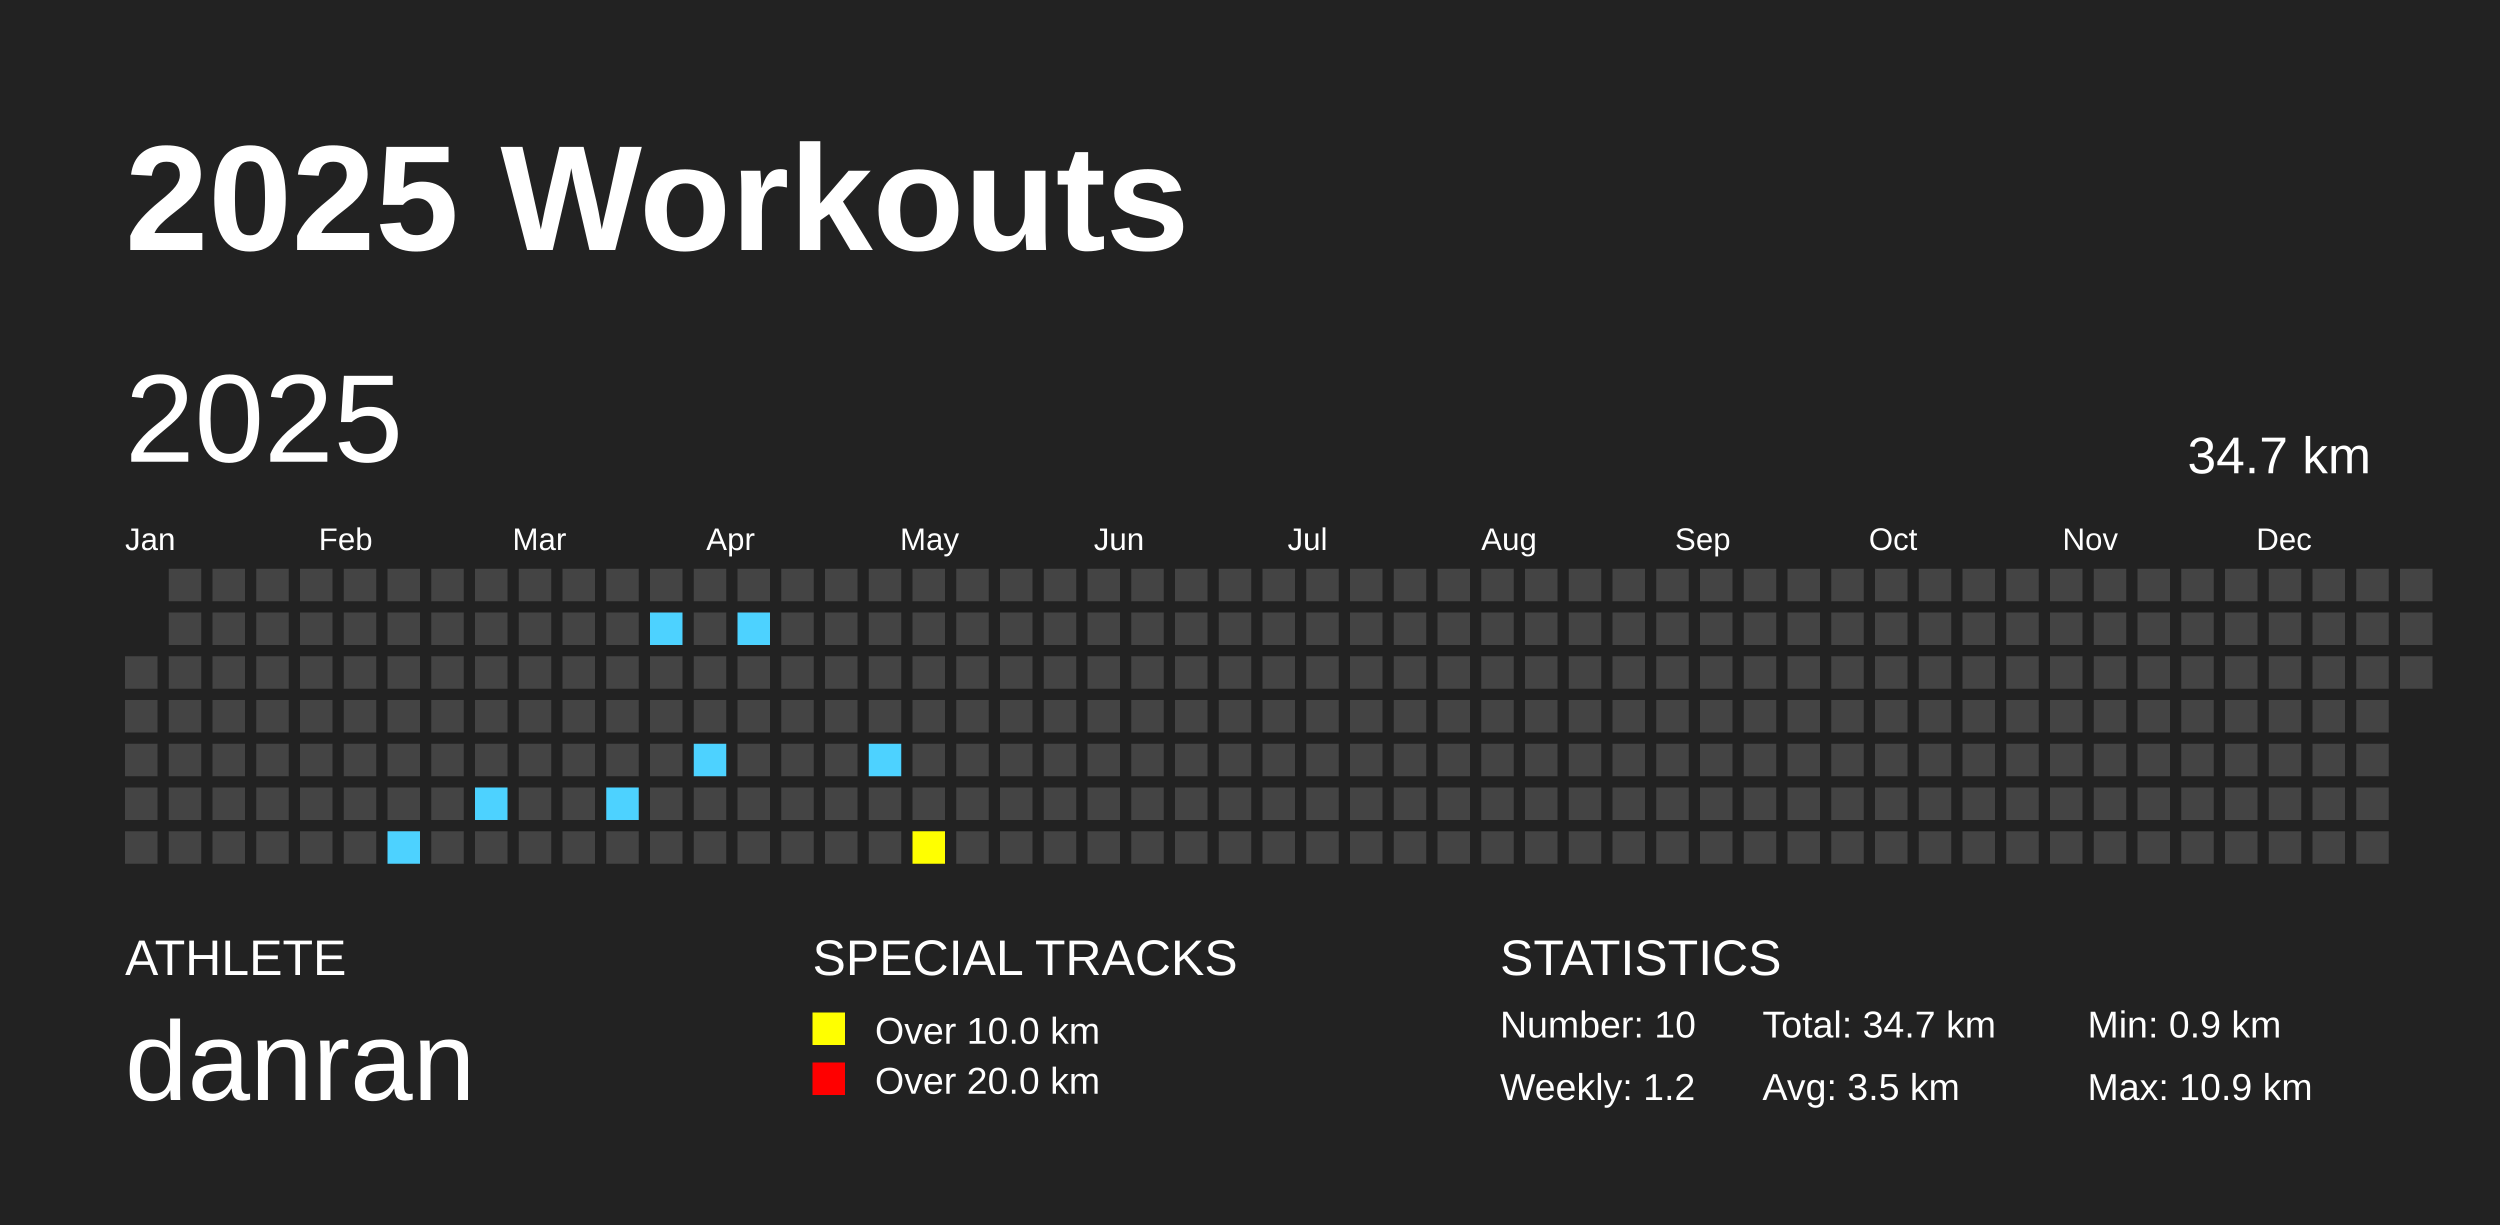
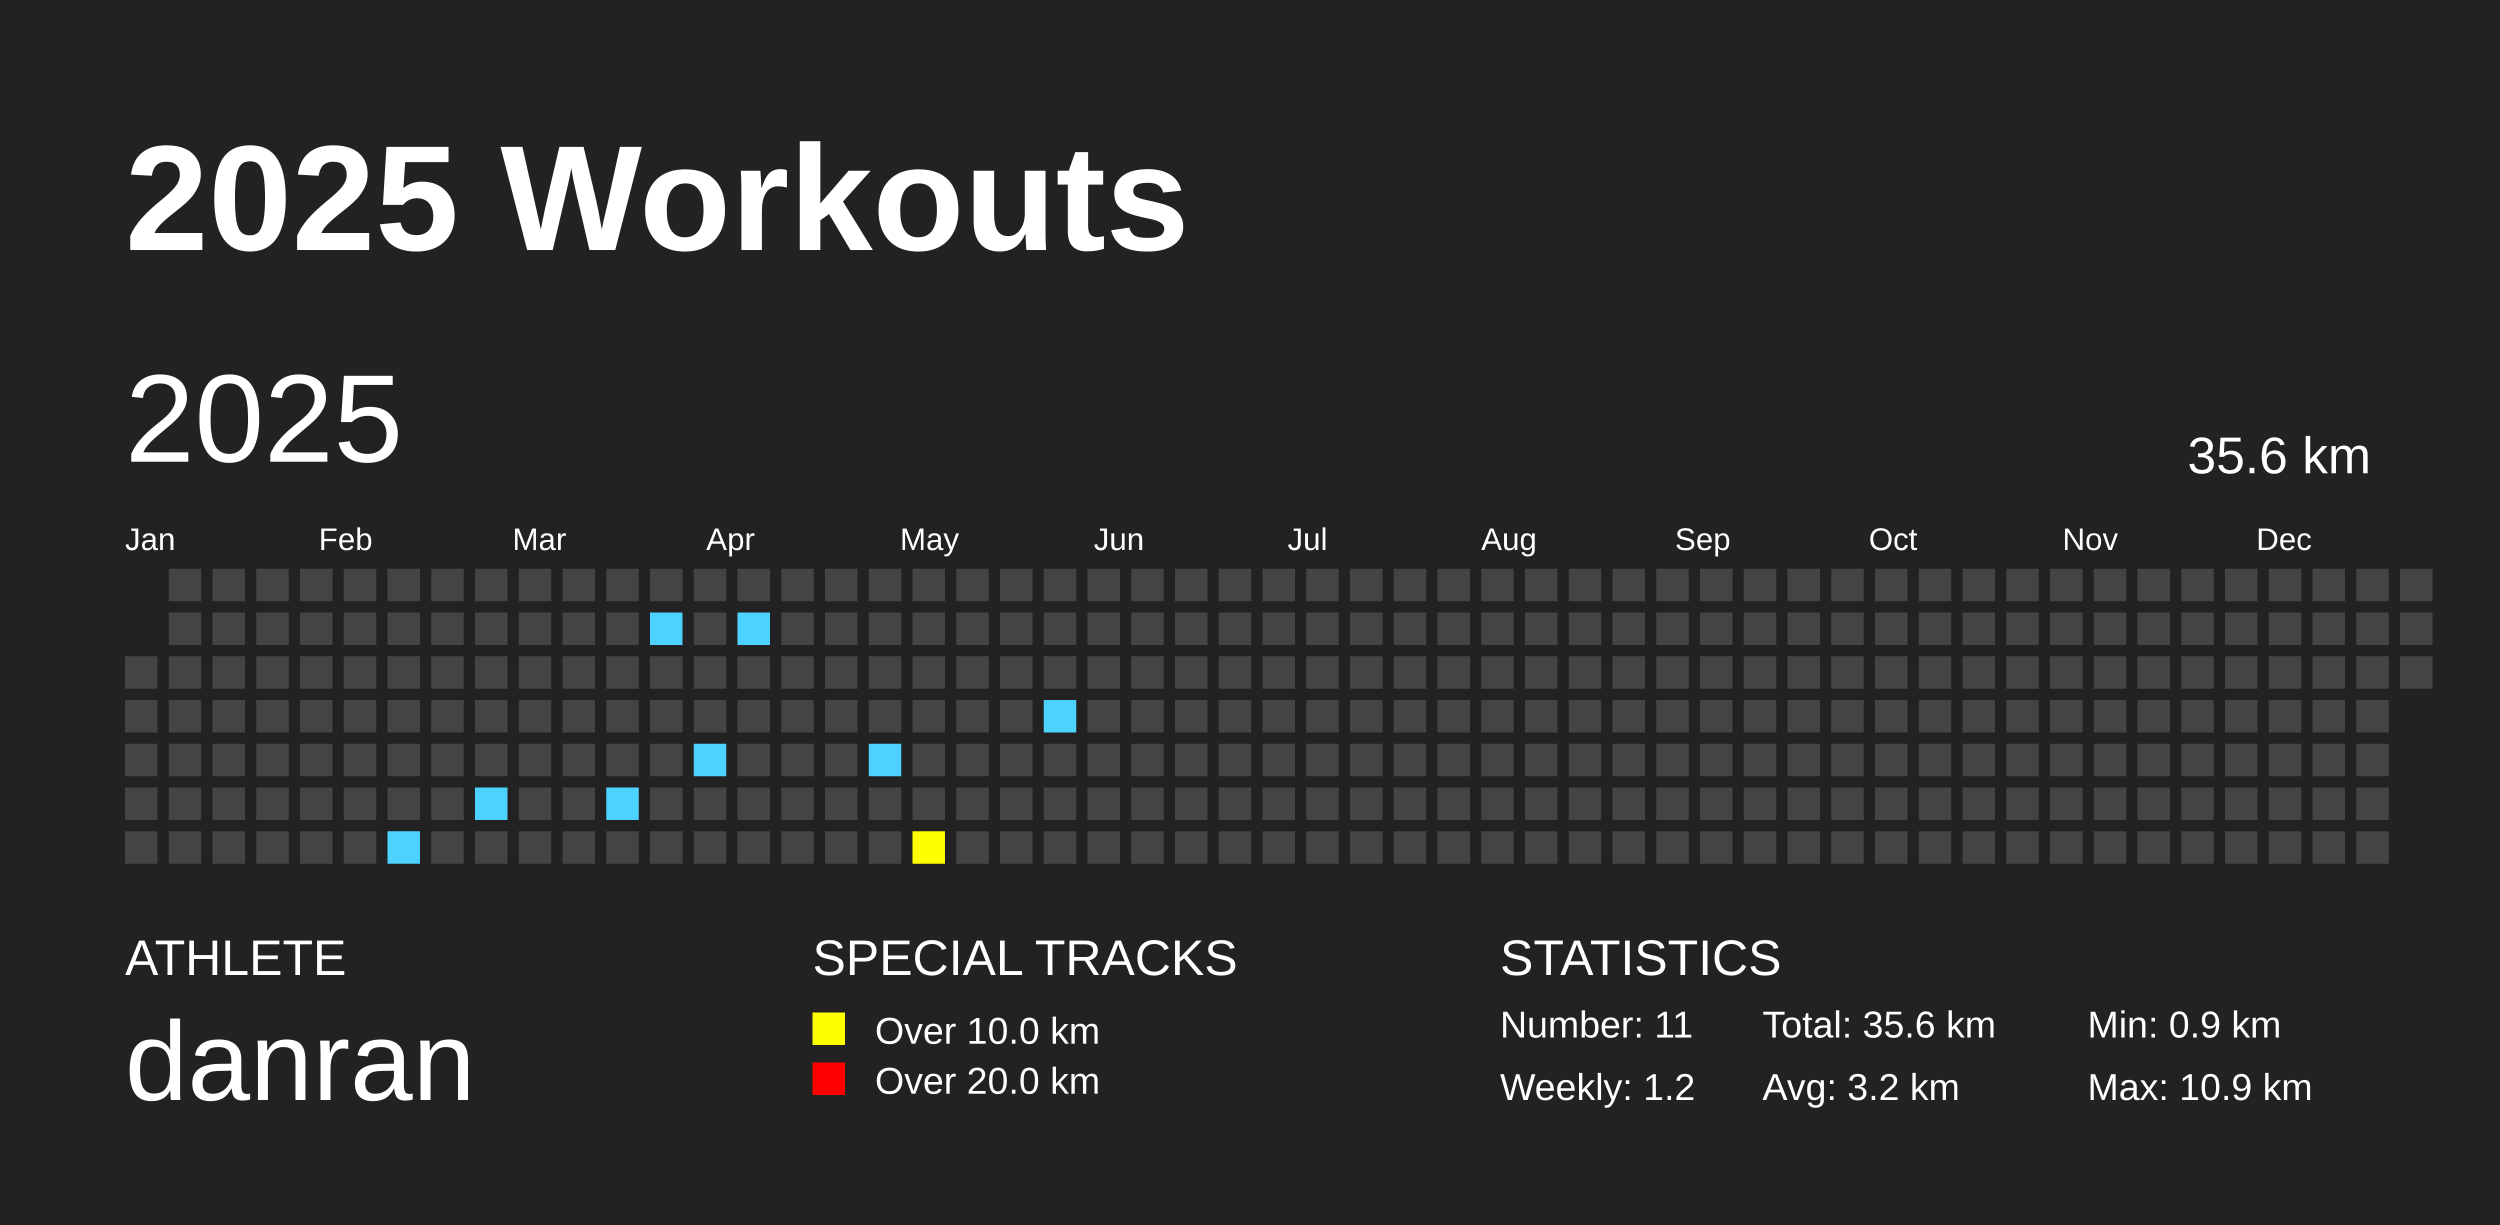
<svg xmlns="http://www.w3.org/2000/svg" baseProfile="full" height="98mm" version="1.1" viewBox="0,0,200,98" width="200mm">
  <defs />
  <rect fill="#222222" height="98" width="200" x="0" y="0" />
  <text fill="#FFFFFF" style="font-size:12px; font-family:Arial; font-weight:bold;" x="10" y="20">2025 Workouts</text>
  <text fill="#FFFFFF" style="font-size:4px; font-family:Arial" x="10" y="78">ATHLETE</text>
  <text fill="#FFFFFF" style="font-size:9px; font-family:Arial" x="10" y="88">danran</text>
  <text fill="#FFFFFF" style="font-size:4px; font-family:Arial" x="65" y="78">SPECIAL TRACKS</text>
  <rect fill="yellow" height="2.6" width="2.6" x="65" y="81" />
  <text fill="#FFFFFF" style="font-size:3px; font-family:Arial" x="70" y="83.5">Over 10.0 km</text>
  <rect fill="red" height="2.6" width="2.6" x="65" y="85" />
  <text fill="#FFFFFF" style="font-size:3px; font-family:Arial" x="70" y="87.5">Over 20.0 km</text>
  <text fill="#FFFFFF" style="font-size:4px; font-family:Arial" x="120" y="78">STATISTICS</text>
-   <text fill="#FFFFFF" style="font-size:3px; font-family:Arial" x="120" y="83">Number: 10</text>
+   <text fill="#FFFFFF" style="font-size:3px; font-family:Arial" x="120" y="83">Number: 11</text>
  <text fill="#FFFFFF" style="font-size:3px; font-family:Arial" x="120" y="88">Weekly: 1.2</text>
-   <text fill="#FFFFFF" style="font-size:3px; font-family:Arial" x="141" y="83">Total: 34.7 km</text>
-   <text fill="#FFFFFF" style="font-size:3px; font-family:Arial" x="141" y="88">Avg: 3.5 km</text>
+   <text fill="#FFFFFF" style="font-size:3px; font-family:Arial" x="141" y="83">Total: 35.6 km</text>
+   <text fill="#FFFFFF" style="font-size:3px; font-family:Arial" x="141" y="88">Avg: 3.2 km</text>
  <text fill="#FFFFFF" style="font-size:3px; font-family:Arial" x="167" y="83">Min: 0.9 km</text>
  <text fill="#FFFFFF" style="font-size:3px; font-family:Arial" x="167" y="88">Max: 10.9 km</text>
  <text dominant-baseline="hanging" fill="#FFFFFF" style="font-size:10.0px; font-family:Arial;" x="10" y="30">2025</text>
-   <text dominant-baseline="hanging" fill="#FFFFFF" style="font-size:4.125px; font-family:Arial;" x="175" y="35">34.7 km</text>
+   <text dominant-baseline="hanging" fill="#FFFFFF" style="font-size:4.125px; font-family:Arial;" x="175" y="35">35.6 km</text>
  <text fill="#FFFFFF" style="font-size:2.5px; font-family:Arial" x="10.0" y="44">Jan</text>
  <text fill="#FFFFFF" style="font-size:2.5px; font-family:Arial" x="25.5" y="44">Feb</text>
  <text fill="#FFFFFF" style="font-size:2.5px; font-family:Arial" x="41.0" y="44">Mar</text>
  <text fill="#FFFFFF" style="font-size:2.5px; font-family:Arial" x="56.5" y="44">Apr</text>
  <text fill="#FFFFFF" style="font-size:2.5px; font-family:Arial" x="72.0" y="44">May</text>
  <text fill="#FFFFFF" style="font-size:2.5px; font-family:Arial" x="87.5" y="44">Jun</text>
  <text fill="#FFFFFF" style="font-size:2.5px; font-family:Arial" x="103.0" y="44">Jul</text>
  <text fill="#FFFFFF" style="font-size:2.5px; font-family:Arial" x="118.5" y="44">Aug</text>
  <text fill="#FFFFFF" style="font-size:2.5px; font-family:Arial" x="134.0" y="44">Sep</text>
  <text fill="#FFFFFF" style="font-size:2.5px; font-family:Arial" x="149.5" y="44">Oct</text>
  <text fill="#FFFFFF" style="font-size:2.5px; font-family:Arial" x="165.0" y="44">Nov</text>
  <text fill="#FFFFFF" style="font-size:2.5px; font-family:Arial" x="180.5" y="44">Dec</text>
  <rect fill="#444444" height="2.6" width="2.6" x="10.0" y="52.5" />
  <rect fill="#444444" height="2.6" width="2.6" x="10.0" y="56.0" />
  <rect fill="#444444" height="2.6" width="2.6" x="10.0" y="59.5" />
  <rect fill="#444444" height="2.6" width="2.6" x="10.0" y="63.0" />
  <rect fill="#444444" height="2.6" width="2.6" x="10.0" y="66.5" />
  <rect fill="#444444" height="2.6" width="2.6" x="13.5" y="45.5" />
  <rect fill="#444444" height="2.6" width="2.6" x="13.5" y="49.0" />
  <rect fill="#444444" height="2.6" width="2.6" x="13.5" y="52.5" />
  <rect fill="#444444" height="2.6" width="2.6" x="13.5" y="56.0" />
  <rect fill="#444444" height="2.6" width="2.6" x="13.5" y="59.5" />
  <rect fill="#444444" height="2.6" width="2.6" x="13.5" y="63.0" />
  <rect fill="#444444" height="2.6" width="2.6" x="13.5" y="66.5" />
  <rect fill="#444444" height="2.6" width="2.6" x="17.0" y="45.5" />
  <rect fill="#444444" height="2.6" width="2.6" x="17.0" y="49.0" />
  <rect fill="#444444" height="2.6" width="2.6" x="17.0" y="52.5" />
  <rect fill="#444444" height="2.6" width="2.6" x="17.0" y="56.0" />
  <rect fill="#444444" height="2.6" width="2.6" x="17.0" y="59.5" />
  <rect fill="#444444" height="2.6" width="2.6" x="17.0" y="63.0" />
  <rect fill="#444444" height="2.6" width="2.6" x="17.0" y="66.5" />
  <rect fill="#444444" height="2.6" width="2.6" x="20.5" y="45.5" />
  <rect fill="#444444" height="2.6" width="2.6" x="20.5" y="49.0" />
  <rect fill="#444444" height="2.6" width="2.6" x="20.5" y="52.5" />
  <rect fill="#444444" height="2.6" width="2.6" x="20.5" y="56.0" />
  <rect fill="#444444" height="2.6" width="2.6" x="20.5" y="59.5" />
  <rect fill="#444444" height="2.6" width="2.6" x="20.5" y="63.0" />
  <rect fill="#444444" height="2.6" width="2.6" x="20.5" y="66.5" />
  <rect fill="#444444" height="2.6" width="2.6" x="24.0" y="45.5" />
  <rect fill="#444444" height="2.6" width="2.6" x="24.0" y="49.0" />
  <rect fill="#444444" height="2.6" width="2.6" x="24.0" y="52.5" />
  <rect fill="#444444" height="2.6" width="2.6" x="24.0" y="56.0" />
  <rect fill="#444444" height="2.6" width="2.6" x="24.0" y="59.5" />
  <rect fill="#444444" height="2.6" width="2.6" x="24.0" y="63.0" />
  <rect fill="#444444" height="2.6" width="2.6" x="24.0" y="66.5" />
  <rect fill="#444444" height="2.6" width="2.6" x="27.5" y="45.5" />
  <rect fill="#444444" height="2.6" width="2.6" x="27.5" y="49.0" />
  <rect fill="#444444" height="2.6" width="2.6" x="27.5" y="52.5" />
  <rect fill="#444444" height="2.6" width="2.6" x="27.5" y="56.0" />
  <rect fill="#444444" height="2.6" width="2.6" x="27.5" y="59.5" />
  <rect fill="#444444" height="2.6" width="2.6" x="27.5" y="63.0" />
  <rect fill="#444444" height="2.6" width="2.6" x="27.5" y="66.5" />
  <rect fill="#444444" height="2.6" width="2.6" x="31.0" y="45.5" />
  <rect fill="#444444" height="2.6" width="2.6" x="31.0" y="49.0" />
  <rect fill="#444444" height="2.6" width="2.6" x="31.0" y="52.5" />
  <rect fill="#444444" height="2.6" width="2.6" x="31.0" y="56.0" />
  <rect fill="#444444" height="2.6" width="2.6" x="31.0" y="59.5" />
  <rect fill="#444444" height="2.6" width="2.6" x="31.0" y="63.0" />
  <rect fill="#4DD2FF" height="2.6" width="2.6" x="31.0" y="66.5" />
  <rect fill="#444444" height="2.6" width="2.6" x="34.5" y="45.5" />
  <rect fill="#444444" height="2.6" width="2.6" x="34.5" y="49.0" />
  <rect fill="#444444" height="2.6" width="2.6" x="34.5" y="52.5" />
  <rect fill="#444444" height="2.6" width="2.6" x="34.5" y="56.0" />
  <rect fill="#444444" height="2.6" width="2.6" x="34.5" y="59.5" />
  <rect fill="#444444" height="2.6" width="2.6" x="34.5" y="63.0" />
  <rect fill="#444444" height="2.6" width="2.6" x="34.5" y="66.5" />
  <rect fill="#444444" height="2.6" width="2.6" x="38.0" y="45.5" />
  <rect fill="#444444" height="2.6" width="2.6" x="38.0" y="49.0" />
  <rect fill="#444444" height="2.6" width="2.6" x="38.0" y="52.5" />
  <rect fill="#444444" height="2.6" width="2.6" x="38.0" y="56.0" />
  <rect fill="#444444" height="2.6" width="2.6" x="38.0" y="59.5" />
  <rect fill="#4DD2FF" height="2.6" width="2.6" x="38.0" y="63.0" />
  <rect fill="#444444" height="2.6" width="2.6" x="38.0" y="66.5" />
  <rect fill="#444444" height="2.6" width="2.6" x="41.5" y="45.5" />
  <rect fill="#444444" height="2.6" width="2.6" x="41.5" y="49.0" />
  <rect fill="#444444" height="2.6" width="2.6" x="41.5" y="52.5" />
  <rect fill="#444444" height="2.6" width="2.6" x="41.5" y="56.0" />
  <rect fill="#444444" height="2.6" width="2.6" x="41.5" y="59.5" />
  <rect fill="#444444" height="2.6" width="2.6" x="41.5" y="63.0" />
  <rect fill="#444444" height="2.6" width="2.6" x="41.5" y="66.5" />
  <rect fill="#444444" height="2.6" width="2.6" x="45.0" y="45.5" />
  <rect fill="#444444" height="2.6" width="2.6" x="45.0" y="49.0" />
  <rect fill="#444444" height="2.6" width="2.6" x="45.0" y="52.5" />
  <rect fill="#444444" height="2.6" width="2.6" x="45.0" y="56.0" />
  <rect fill="#444444" height="2.6" width="2.6" x="45.0" y="59.5" />
  <rect fill="#444444" height="2.6" width="2.6" x="45.0" y="63.0" />
  <rect fill="#444444" height="2.6" width="2.6" x="45.0" y="66.5" />
  <rect fill="#444444" height="2.6" width="2.6" x="48.5" y="45.5" />
  <rect fill="#444444" height="2.6" width="2.6" x="48.5" y="49.0" />
  <rect fill="#444444" height="2.6" width="2.6" x="48.5" y="52.5" />
  <rect fill="#444444" height="2.6" width="2.6" x="48.5" y="56.0" />
  <rect fill="#444444" height="2.6" width="2.6" x="48.5" y="59.5" />
  <rect fill="#4DD2FF" height="2.6" width="2.6" x="48.5" y="63.0" />
  <rect fill="#444444" height="2.6" width="2.6" x="48.5" y="66.5" />
  <rect fill="#444444" height="2.6" width="2.6" x="52.0" y="45.5" />
  <rect fill="#4DD2FF" height="2.6" width="2.6" x="52.0" y="49.0" />
  <rect fill="#444444" height="2.6" width="2.6" x="52.0" y="52.5" />
  <rect fill="#444444" height="2.6" width="2.6" x="52.0" y="56.0" />
  <rect fill="#444444" height="2.6" width="2.6" x="52.0" y="59.5" />
  <rect fill="#444444" height="2.6" width="2.6" x="52.0" y="63.0" />
  <rect fill="#444444" height="2.6" width="2.6" x="52.0" y="66.5" />
  <rect fill="#444444" height="2.6" width="2.6" x="55.5" y="45.5" />
  <rect fill="#444444" height="2.6" width="2.6" x="55.5" y="49.0" />
  <rect fill="#444444" height="2.6" width="2.6" x="55.5" y="52.5" />
  <rect fill="#444444" height="2.6" width="2.6" x="55.5" y="56.0" />
  <rect fill="#4DD2FF" height="2.6" width="2.6" x="55.5" y="59.5" />
  <rect fill="#444444" height="2.6" width="2.6" x="55.5" y="63.0" />
  <rect fill="#444444" height="2.6" width="2.6" x="55.5" y="66.5" />
  <rect fill="#444444" height="2.6" width="2.6" x="59.0" y="45.5" />
  <rect fill="#4DD2FF" height="2.6" width="2.6" x="59.0" y="49.0" />
  <rect fill="#444444" height="2.6" width="2.6" x="59.0" y="52.5" />
  <rect fill="#444444" height="2.6" width="2.6" x="59.0" y="56.0" />
  <rect fill="#444444" height="2.6" width="2.6" x="59.0" y="59.5" />
  <rect fill="#444444" height="2.6" width="2.6" x="59.0" y="63.0" />
  <rect fill="#444444" height="2.6" width="2.6" x="59.0" y="66.5" />
  <rect fill="#444444" height="2.6" width="2.6" x="62.5" y="45.5" />
  <rect fill="#444444" height="2.6" width="2.6" x="62.5" y="49.0" />
  <rect fill="#444444" height="2.6" width="2.6" x="62.5" y="52.5" />
  <rect fill="#444444" height="2.6" width="2.6" x="62.5" y="56.0" />
  <rect fill="#444444" height="2.6" width="2.6" x="62.5" y="59.5" />
  <rect fill="#444444" height="2.6" width="2.6" x="62.5" y="63.0" />
  <rect fill="#444444" height="2.6" width="2.6" x="62.5" y="66.5" />
  <rect fill="#444444" height="2.6" width="2.6" x="66.0" y="45.5" />
  <rect fill="#444444" height="2.6" width="2.6" x="66.0" y="49.0" />
  <rect fill="#444444" height="2.6" width="2.6" x="66.0" y="52.5" />
  <rect fill="#444444" height="2.6" width="2.6" x="66.0" y="56.0" />
  <rect fill="#444444" height="2.6" width="2.6" x="66.0" y="59.5" />
  <rect fill="#444444" height="2.6" width="2.6" x="66.0" y="63.0" />
  <rect fill="#444444" height="2.6" width="2.6" x="66.0" y="66.5" />
  <rect fill="#444444" height="2.6" width="2.6" x="69.5" y="45.5" />
  <rect fill="#444444" height="2.6" width="2.6" x="69.5" y="49.0" />
  <rect fill="#444444" height="2.6" width="2.6" x="69.5" y="52.5" />
  <rect fill="#444444" height="2.6" width="2.6" x="69.5" y="56.0" />
  <rect fill="#4DD2FF" height="2.6" width="2.6" x="69.5" y="59.5" />
  <rect fill="#444444" height="2.6" width="2.6" x="69.5" y="63.0" />
  <rect fill="#444444" height="2.6" width="2.6" x="69.5" y="66.5" />
  <rect fill="#444444" height="2.6" width="2.6" x="73.0" y="45.5" />
  <rect fill="#444444" height="2.6" width="2.6" x="73.0" y="49.0" />
  <rect fill="#444444" height="2.6" width="2.6" x="73.0" y="52.5" />
  <rect fill="#444444" height="2.6" width="2.6" x="73.0" y="56.0" />
  <rect fill="#444444" height="2.6" width="2.6" x="73.0" y="59.5" />
  <rect fill="#444444" height="2.6" width="2.6" x="73.0" y="63.0" />
  <rect fill="yellow" height="2.6" width="2.6" x="73.0" y="66.5" />
  <rect fill="#444444" height="2.6" width="2.6" x="76.5" y="45.5" />
  <rect fill="#444444" height="2.6" width="2.6" x="76.5" y="49.0" />
  <rect fill="#444444" height="2.6" width="2.6" x="76.5" y="52.5" />
  <rect fill="#444444" height="2.6" width="2.6" x="76.5" y="56.0" />
  <rect fill="#444444" height="2.6" width="2.6" x="76.5" y="59.5" />
  <rect fill="#444444" height="2.6" width="2.6" x="76.5" y="63.0" />
  <rect fill="#444444" height="2.6" width="2.6" x="76.5" y="66.5" />
  <rect fill="#444444" height="2.6" width="2.6" x="80.0" y="45.5" />
  <rect fill="#444444" height="2.6" width="2.6" x="80.0" y="49.0" />
  <rect fill="#444444" height="2.6" width="2.6" x="80.0" y="52.5" />
  <rect fill="#444444" height="2.6" width="2.6" x="80.0" y="56.0" />
  <rect fill="#444444" height="2.6" width="2.6" x="80.0" y="59.5" />
  <rect fill="#444444" height="2.6" width="2.6" x="80.0" y="63.0" />
  <rect fill="#444444" height="2.6" width="2.6" x="80.0" y="66.5" />
  <rect fill="#444444" height="2.6" width="2.6" x="83.5" y="45.5" />
  <rect fill="#444444" height="2.6" width="2.6" x="83.5" y="49.0" />
  <rect fill="#444444" height="2.6" width="2.6" x="83.5" y="52.5" />
-   <rect fill="#444444" height="2.6" width="2.6" x="83.5" y="56.0" />
+   <rect fill="#4DD2FF" height="2.6" width="2.6" x="83.5" y="56.0" />
  <rect fill="#444444" height="2.6" width="2.6" x="83.5" y="59.5" />
  <rect fill="#444444" height="2.6" width="2.6" x="83.5" y="63.0" />
  <rect fill="#444444" height="2.6" width="2.6" x="83.5" y="66.5" />
  <rect fill="#444444" height="2.6" width="2.6" x="87.0" y="45.5" />
  <rect fill="#444444" height="2.6" width="2.6" x="87.0" y="49.0" />
  <rect fill="#444444" height="2.6" width="2.6" x="87.0" y="52.5" />
  <rect fill="#444444" height="2.6" width="2.6" x="87.0" y="56.0" />
  <rect fill="#444444" height="2.6" width="2.6" x="87.0" y="59.5" />
  <rect fill="#444444" height="2.6" width="2.6" x="87.0" y="63.0" />
  <rect fill="#444444" height="2.6" width="2.6" x="87.0" y="66.5" />
  <rect fill="#444444" height="2.6" width="2.6" x="90.5" y="45.5" />
  <rect fill="#444444" height="2.6" width="2.6" x="90.5" y="49.0" />
  <rect fill="#444444" height="2.6" width="2.6" x="90.5" y="52.5" />
  <rect fill="#444444" height="2.6" width="2.6" x="90.5" y="56.0" />
  <rect fill="#444444" height="2.6" width="2.6" x="90.5" y="59.5" />
  <rect fill="#444444" height="2.6" width="2.6" x="90.5" y="63.0" />
  <rect fill="#444444" height="2.6" width="2.6" x="90.5" y="66.5" />
  <rect fill="#444444" height="2.6" width="2.6" x="94.0" y="45.5" />
  <rect fill="#444444" height="2.6" width="2.6" x="94.0" y="49.0" />
  <rect fill="#444444" height="2.6" width="2.6" x="94.0" y="52.5" />
  <rect fill="#444444" height="2.6" width="2.6" x="94.0" y="56.0" />
  <rect fill="#444444" height="2.6" width="2.6" x="94.0" y="59.5" />
  <rect fill="#444444" height="2.6" width="2.6" x="94.0" y="63.0" />
  <rect fill="#444444" height="2.6" width="2.6" x="94.0" y="66.5" />
  <rect fill="#444444" height="2.6" width="2.6" x="97.5" y="45.5" />
  <rect fill="#444444" height="2.6" width="2.6" x="97.5" y="49.0" />
  <rect fill="#444444" height="2.6" width="2.6" x="97.5" y="52.5" />
  <rect fill="#444444" height="2.6" width="2.6" x="97.5" y="56.0" />
  <rect fill="#444444" height="2.6" width="2.6" x="97.5" y="59.5" />
  <rect fill="#444444" height="2.6" width="2.6" x="97.5" y="63.0" />
  <rect fill="#444444" height="2.6" width="2.6" x="97.5" y="66.5" />
  <rect fill="#444444" height="2.6" width="2.6" x="101.0" y="45.5" />
  <rect fill="#444444" height="2.6" width="2.6" x="101.0" y="49.0" />
  <rect fill="#444444" height="2.6" width="2.6" x="101.0" y="52.5" />
  <rect fill="#444444" height="2.6" width="2.6" x="101.0" y="56.0" />
  <rect fill="#444444" height="2.6" width="2.6" x="101.0" y="59.5" />
  <rect fill="#444444" height="2.6" width="2.6" x="101.0" y="63.0" />
  <rect fill="#444444" height="2.6" width="2.6" x="101.0" y="66.5" />
  <rect fill="#444444" height="2.6" width="2.6" x="104.5" y="45.5" />
  <rect fill="#444444" height="2.6" width="2.6" x="104.5" y="49.0" />
  <rect fill="#444444" height="2.6" width="2.6" x="104.5" y="52.5" />
  <rect fill="#444444" height="2.6" width="2.6" x="104.5" y="56.0" />
  <rect fill="#444444" height="2.6" width="2.6" x="104.5" y="59.5" />
  <rect fill="#444444" height="2.6" width="2.6" x="104.5" y="63.0" />
  <rect fill="#444444" height="2.6" width="2.6" x="104.5" y="66.5" />
  <rect fill="#444444" height="2.6" width="2.6" x="108.0" y="45.5" />
  <rect fill="#444444" height="2.6" width="2.6" x="108.0" y="49.0" />
  <rect fill="#444444" height="2.6" width="2.6" x="108.0" y="52.5" />
  <rect fill="#444444" height="2.6" width="2.6" x="108.0" y="56.0" />
  <rect fill="#444444" height="2.6" width="2.6" x="108.0" y="59.5" />
  <rect fill="#444444" height="2.6" width="2.6" x="108.0" y="63.0" />
  <rect fill="#444444" height="2.6" width="2.6" x="108.0" y="66.5" />
  <rect fill="#444444" height="2.6" width="2.6" x="111.5" y="45.5" />
  <rect fill="#444444" height="2.6" width="2.6" x="111.5" y="49.0" />
  <rect fill="#444444" height="2.6" width="2.6" x="111.5" y="52.5" />
  <rect fill="#444444" height="2.6" width="2.6" x="111.5" y="56.0" />
  <rect fill="#444444" height="2.6" width="2.6" x="111.5" y="59.5" />
  <rect fill="#444444" height="2.6" width="2.6" x="111.5" y="63.0" />
  <rect fill="#444444" height="2.6" width="2.6" x="111.5" y="66.5" />
  <rect fill="#444444" height="2.6" width="2.6" x="115.0" y="45.5" />
  <rect fill="#444444" height="2.6" width="2.6" x="115.0" y="49.0" />
  <rect fill="#444444" height="2.6" width="2.6" x="115.0" y="52.5" />
  <rect fill="#444444" height="2.6" width="2.6" x="115.0" y="56.0" />
  <rect fill="#444444" height="2.6" width="2.6" x="115.0" y="59.5" />
  <rect fill="#444444" height="2.6" width="2.6" x="115.0" y="63.0" />
  <rect fill="#444444" height="2.6" width="2.6" x="115.0" y="66.5" />
  <rect fill="#444444" height="2.6" width="2.6" x="118.5" y="45.5" />
  <rect fill="#444444" height="2.6" width="2.6" x="118.5" y="49.0" />
  <rect fill="#444444" height="2.6" width="2.6" x="118.5" y="52.5" />
  <rect fill="#444444" height="2.6" width="2.6" x="118.5" y="56.0" />
  <rect fill="#444444" height="2.6" width="2.6" x="118.5" y="59.5" />
  <rect fill="#444444" height="2.6" width="2.6" x="118.5" y="63.0" />
  <rect fill="#444444" height="2.6" width="2.6" x="118.5" y="66.5" />
  <rect fill="#444444" height="2.6" width="2.6" x="122.0" y="45.5" />
  <rect fill="#444444" height="2.6" width="2.6" x="122.0" y="49.0" />
  <rect fill="#444444" height="2.6" width="2.6" x="122.0" y="52.5" />
  <rect fill="#444444" height="2.6" width="2.6" x="122.0" y="56.0" />
  <rect fill="#444444" height="2.6" width="2.6" x="122.0" y="59.5" />
  <rect fill="#444444" height="2.6" width="2.6" x="122.0" y="63.0" />
  <rect fill="#444444" height="2.6" width="2.6" x="122.0" y="66.5" />
  <rect fill="#444444" height="2.6" width="2.6" x="125.5" y="45.5" />
  <rect fill="#444444" height="2.6" width="2.6" x="125.5" y="49.0" />
  <rect fill="#444444" height="2.6" width="2.6" x="125.5" y="52.5" />
  <rect fill="#444444" height="2.6" width="2.6" x="125.5" y="56.0" />
  <rect fill="#444444" height="2.6" width="2.6" x="125.5" y="59.5" />
  <rect fill="#444444" height="2.6" width="2.6" x="125.5" y="63.0" />
  <rect fill="#444444" height="2.6" width="2.6" x="125.5" y="66.5" />
  <rect fill="#444444" height="2.6" width="2.6" x="129.0" y="45.5" />
  <rect fill="#444444" height="2.6" width="2.6" x="129.0" y="49.0" />
  <rect fill="#444444" height="2.6" width="2.6" x="129.0" y="52.5" />
  <rect fill="#444444" height="2.6" width="2.6" x="129.0" y="56.0" />
  <rect fill="#444444" height="2.6" width="2.6" x="129.0" y="59.5" />
  <rect fill="#444444" height="2.6" width="2.6" x="129.0" y="63.0" />
  <rect fill="#444444" height="2.6" width="2.6" x="129.0" y="66.5" />
  <rect fill="#444444" height="2.6" width="2.6" x="132.5" y="45.5" />
  <rect fill="#444444" height="2.6" width="2.6" x="132.5" y="49.0" />
  <rect fill="#444444" height="2.6" width="2.6" x="132.5" y="52.5" />
  <rect fill="#444444" height="2.6" width="2.6" x="132.5" y="56.0" />
  <rect fill="#444444" height="2.6" width="2.6" x="132.5" y="59.5" />
  <rect fill="#444444" height="2.6" width="2.6" x="132.5" y="63.0" />
  <rect fill="#444444" height="2.6" width="2.6" x="132.5" y="66.5" />
  <rect fill="#444444" height="2.6" width="2.6" x="136.0" y="45.5" />
  <rect fill="#444444" height="2.6" width="2.6" x="136.0" y="49.0" />
  <rect fill="#444444" height="2.6" width="2.6" x="136.0" y="52.5" />
  <rect fill="#444444" height="2.6" width="2.6" x="136.0" y="56.0" />
  <rect fill="#444444" height="2.6" width="2.6" x="136.0" y="59.5" />
  <rect fill="#444444" height="2.6" width="2.6" x="136.0" y="63.0" />
  <rect fill="#444444" height="2.6" width="2.6" x="136.0" y="66.5" />
  <rect fill="#444444" height="2.6" width="2.6" x="139.5" y="45.5" />
  <rect fill="#444444" height="2.6" width="2.6" x="139.5" y="49.0" />
  <rect fill="#444444" height="2.6" width="2.6" x="139.5" y="52.5" />
  <rect fill="#444444" height="2.6" width="2.6" x="139.5" y="56.0" />
  <rect fill="#444444" height="2.6" width="2.6" x="139.5" y="59.5" />
  <rect fill="#444444" height="2.6" width="2.6" x="139.5" y="63.0" />
  <rect fill="#444444" height="2.6" width="2.6" x="139.5" y="66.5" />
  <rect fill="#444444" height="2.6" width="2.6" x="143.0" y="45.5" />
  <rect fill="#444444" height="2.6" width="2.6" x="143.0" y="49.0" />
  <rect fill="#444444" height="2.6" width="2.6" x="143.0" y="52.5" />
  <rect fill="#444444" height="2.6" width="2.6" x="143.0" y="56.0" />
  <rect fill="#444444" height="2.6" width="2.6" x="143.0" y="59.5" />
  <rect fill="#444444" height="2.6" width="2.6" x="143.0" y="63.0" />
  <rect fill="#444444" height="2.6" width="2.6" x="143.0" y="66.5" />
  <rect fill="#444444" height="2.6" width="2.6" x="146.5" y="45.5" />
  <rect fill="#444444" height="2.6" width="2.6" x="146.5" y="49.0" />
  <rect fill="#444444" height="2.6" width="2.6" x="146.5" y="52.5" />
  <rect fill="#444444" height="2.6" width="2.6" x="146.5" y="56.0" />
  <rect fill="#444444" height="2.6" width="2.6" x="146.5" y="59.5" />
  <rect fill="#444444" height="2.6" width="2.6" x="146.5" y="63.0" />
  <rect fill="#444444" height="2.6" width="2.6" x="146.5" y="66.5" />
  <rect fill="#444444" height="2.6" width="2.6" x="150.0" y="45.5" />
  <rect fill="#444444" height="2.6" width="2.6" x="150.0" y="49.0" />
  <rect fill="#444444" height="2.6" width="2.6" x="150.0" y="52.5" />
  <rect fill="#444444" height="2.6" width="2.6" x="150.0" y="56.0" />
  <rect fill="#444444" height="2.6" width="2.6" x="150.0" y="59.5" />
  <rect fill="#444444" height="2.6" width="2.6" x="150.0" y="63.0" />
  <rect fill="#444444" height="2.6" width="2.6" x="150.0" y="66.5" />
  <rect fill="#444444" height="2.6" width="2.6" x="153.5" y="45.5" />
  <rect fill="#444444" height="2.6" width="2.6" x="153.5" y="49.0" />
  <rect fill="#444444" height="2.6" width="2.6" x="153.5" y="52.5" />
  <rect fill="#444444" height="2.6" width="2.6" x="153.5" y="56.0" />
  <rect fill="#444444" height="2.6" width="2.6" x="153.5" y="59.5" />
  <rect fill="#444444" height="2.6" width="2.6" x="153.5" y="63.0" />
  <rect fill="#444444" height="2.6" width="2.6" x="153.5" y="66.5" />
  <rect fill="#444444" height="2.6" width="2.6" x="157.0" y="45.5" />
  <rect fill="#444444" height="2.6" width="2.6" x="157.0" y="49.0" />
  <rect fill="#444444" height="2.6" width="2.6" x="157.0" y="52.5" />
  <rect fill="#444444" height="2.6" width="2.6" x="157.0" y="56.0" />
  <rect fill="#444444" height="2.6" width="2.6" x="157.0" y="59.5" />
  <rect fill="#444444" height="2.6" width="2.6" x="157.0" y="63.0" />
  <rect fill="#444444" height="2.6" width="2.6" x="157.0" y="66.5" />
  <rect fill="#444444" height="2.6" width="2.6" x="160.5" y="45.5" />
  <rect fill="#444444" height="2.6" width="2.6" x="160.5" y="49.0" />
  <rect fill="#444444" height="2.6" width="2.6" x="160.5" y="52.5" />
  <rect fill="#444444" height="2.6" width="2.6" x="160.5" y="56.0" />
  <rect fill="#444444" height="2.6" width="2.6" x="160.5" y="59.5" />
  <rect fill="#444444" height="2.6" width="2.6" x="160.5" y="63.0" />
  <rect fill="#444444" height="2.6" width="2.6" x="160.5" y="66.5" />
  <rect fill="#444444" height="2.6" width="2.6" x="164.0" y="45.5" />
  <rect fill="#444444" height="2.6" width="2.6" x="164.0" y="49.0" />
  <rect fill="#444444" height="2.6" width="2.6" x="164.0" y="52.5" />
  <rect fill="#444444" height="2.6" width="2.6" x="164.0" y="56.0" />
  <rect fill="#444444" height="2.6" width="2.6" x="164.0" y="59.5" />
  <rect fill="#444444" height="2.6" width="2.6" x="164.0" y="63.0" />
  <rect fill="#444444" height="2.6" width="2.6" x="164.0" y="66.5" />
  <rect fill="#444444" height="2.6" width="2.6" x="167.5" y="45.5" />
  <rect fill="#444444" height="2.6" width="2.6" x="167.5" y="49.0" />
  <rect fill="#444444" height="2.6" width="2.6" x="167.5" y="52.5" />
  <rect fill="#444444" height="2.6" width="2.6" x="167.5" y="56.0" />
  <rect fill="#444444" height="2.6" width="2.6" x="167.5" y="59.5" />
  <rect fill="#444444" height="2.6" width="2.6" x="167.5" y="63.0" />
  <rect fill="#444444" height="2.6" width="2.6" x="167.5" y="66.5" />
  <rect fill="#444444" height="2.6" width="2.6" x="171.0" y="45.5" />
  <rect fill="#444444" height="2.6" width="2.6" x="171.0" y="49.0" />
  <rect fill="#444444" height="2.6" width="2.6" x="171.0" y="52.5" />
  <rect fill="#444444" height="2.6" width="2.6" x="171.0" y="56.0" />
  <rect fill="#444444" height="2.6" width="2.6" x="171.0" y="59.5" />
  <rect fill="#444444" height="2.6" width="2.6" x="171.0" y="63.0" />
  <rect fill="#444444" height="2.6" width="2.6" x="171.0" y="66.5" />
  <rect fill="#444444" height="2.6" width="2.6" x="174.5" y="45.5" />
  <rect fill="#444444" height="2.6" width="2.6" x="174.5" y="49.0" />
  <rect fill="#444444" height="2.6" width="2.6" x="174.5" y="52.5" />
  <rect fill="#444444" height="2.6" width="2.6" x="174.5" y="56.0" />
  <rect fill="#444444" height="2.6" width="2.6" x="174.5" y="59.5" />
  <rect fill="#444444" height="2.6" width="2.6" x="174.5" y="63.0" />
  <rect fill="#444444" height="2.6" width="2.6" x="174.5" y="66.5" />
  <rect fill="#444444" height="2.6" width="2.6" x="178.0" y="45.5" />
  <rect fill="#444444" height="2.6" width="2.6" x="178.0" y="49.0" />
  <rect fill="#444444" height="2.6" width="2.6" x="178.0" y="52.5" />
  <rect fill="#444444" height="2.6" width="2.6" x="178.0" y="56.0" />
  <rect fill="#444444" height="2.6" width="2.6" x="178.0" y="59.5" />
  <rect fill="#444444" height="2.6" width="2.6" x="178.0" y="63.0" />
  <rect fill="#444444" height="2.6" width="2.6" x="178.0" y="66.5" />
  <rect fill="#444444" height="2.6" width="2.6" x="181.5" y="45.5" />
  <rect fill="#444444" height="2.6" width="2.6" x="181.5" y="49.0" />
  <rect fill="#444444" height="2.6" width="2.6" x="181.5" y="52.5" />
  <rect fill="#444444" height="2.6" width="2.6" x="181.5" y="56.0" />
  <rect fill="#444444" height="2.6" width="2.6" x="181.5" y="59.5" />
  <rect fill="#444444" height="2.6" width="2.6" x="181.5" y="63.0" />
  <rect fill="#444444" height="2.6" width="2.6" x="181.5" y="66.5" />
  <rect fill="#444444" height="2.6" width="2.6" x="185.0" y="45.5" />
  <rect fill="#444444" height="2.6" width="2.6" x="185.0" y="49.0" />
  <rect fill="#444444" height="2.6" width="2.6" x="185.0" y="52.5" />
  <rect fill="#444444" height="2.6" width="2.6" x="185.0" y="56.0" />
  <rect fill="#444444" height="2.6" width="2.6" x="185.0" y="59.5" />
  <rect fill="#444444" height="2.6" width="2.6" x="185.0" y="63.0" />
  <rect fill="#444444" height="2.6" width="2.6" x="185.0" y="66.5" />
  <rect fill="#444444" height="2.6" width="2.6" x="188.5" y="45.5" />
  <rect fill="#444444" height="2.6" width="2.6" x="188.5" y="49.0" />
  <rect fill="#444444" height="2.6" width="2.6" x="188.5" y="52.5" />
  <rect fill="#444444" height="2.6" width="2.6" x="188.5" y="56.0" />
  <rect fill="#444444" height="2.6" width="2.6" x="188.5" y="59.5" />
  <rect fill="#444444" height="2.6" width="2.6" x="188.5" y="63.0" />
  <rect fill="#444444" height="2.6" width="2.6" x="188.5" y="66.5" />
  <rect fill="#444444" height="2.6" width="2.6" x="192.0" y="45.5" />
  <rect fill="#444444" height="2.6" width="2.6" x="192.0" y="49.0" />
  <rect fill="#444444" height="2.6" width="2.6" x="192.0" y="52.5" />
</svg>
